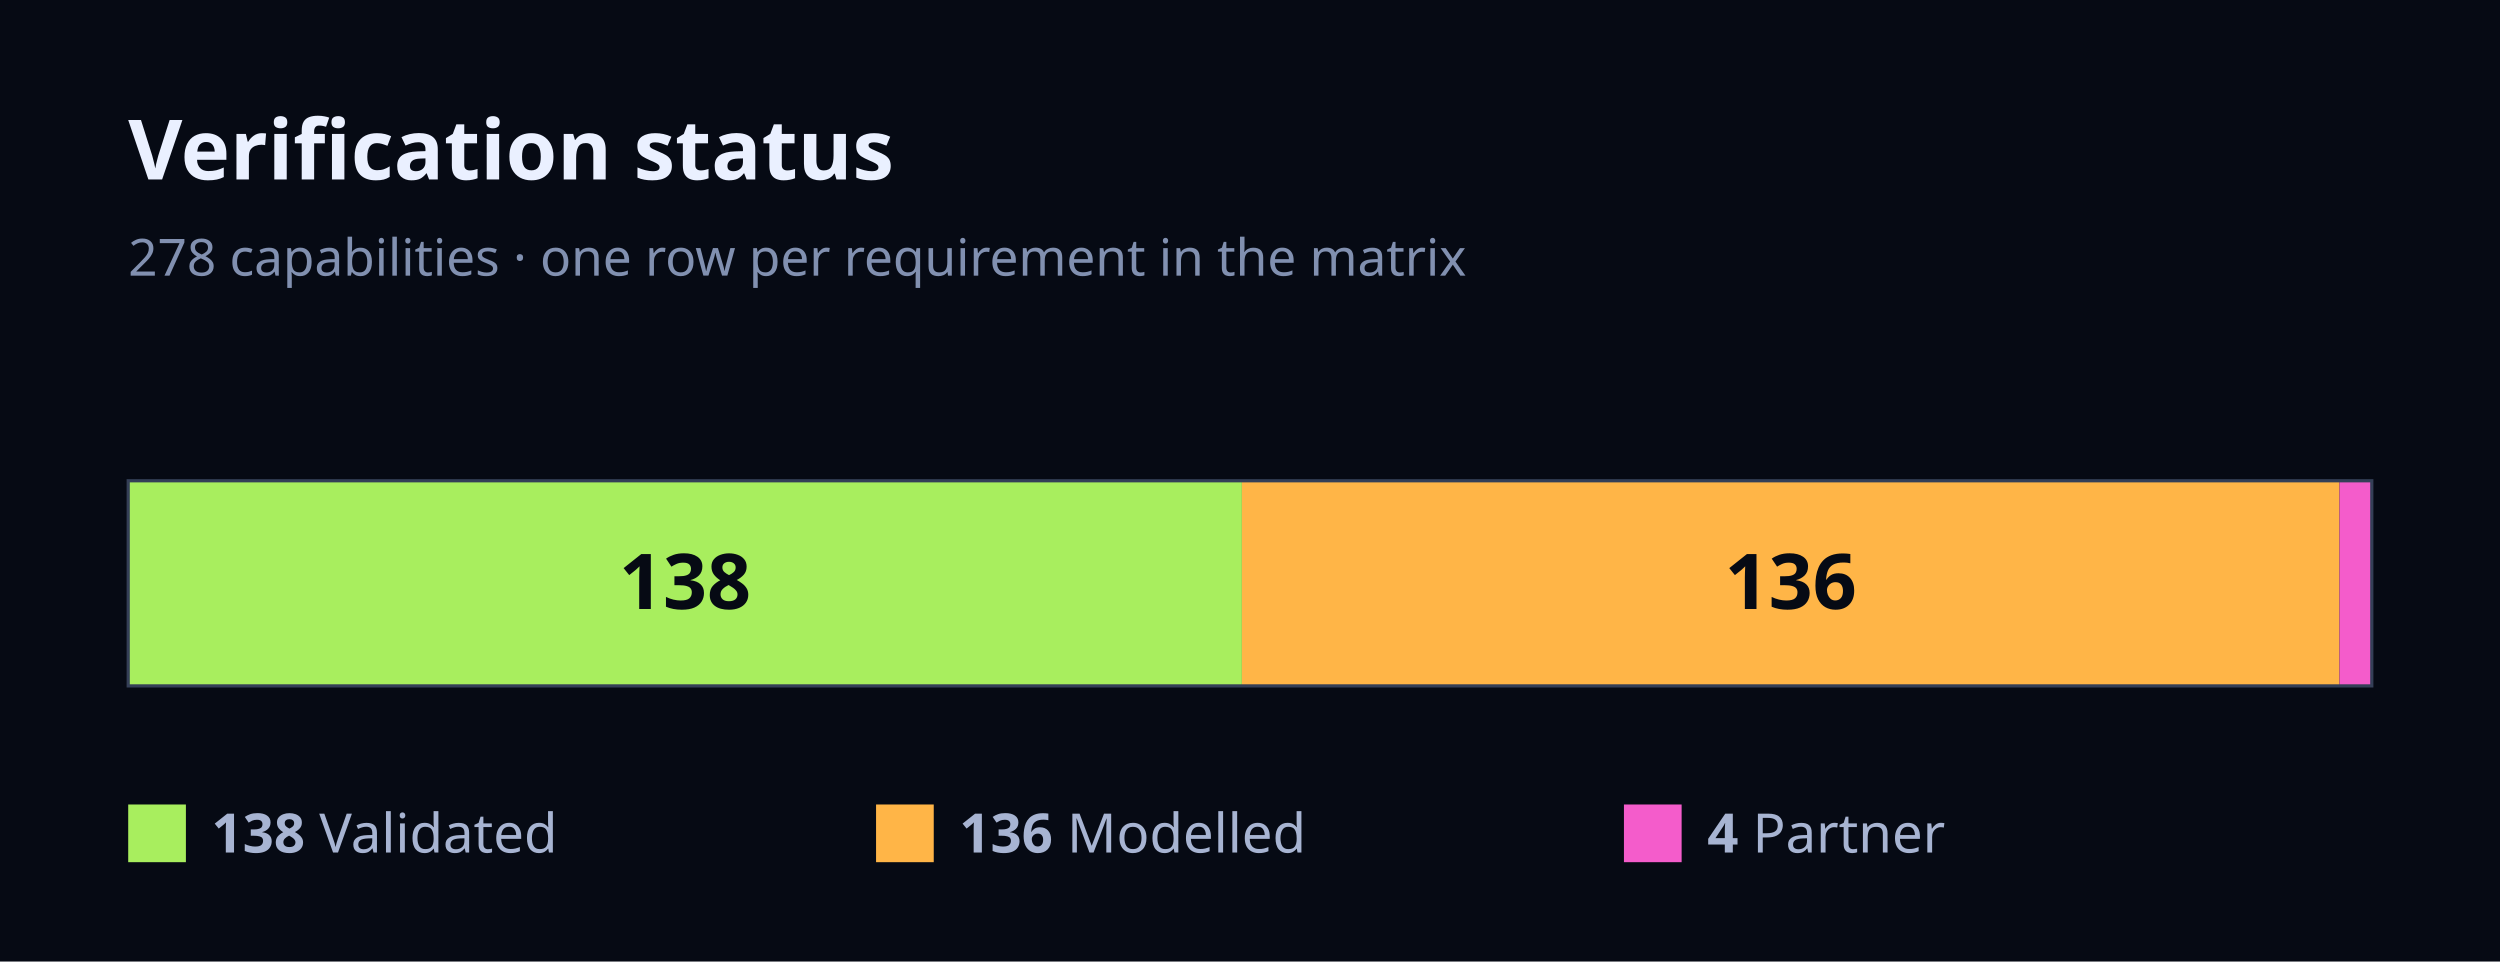
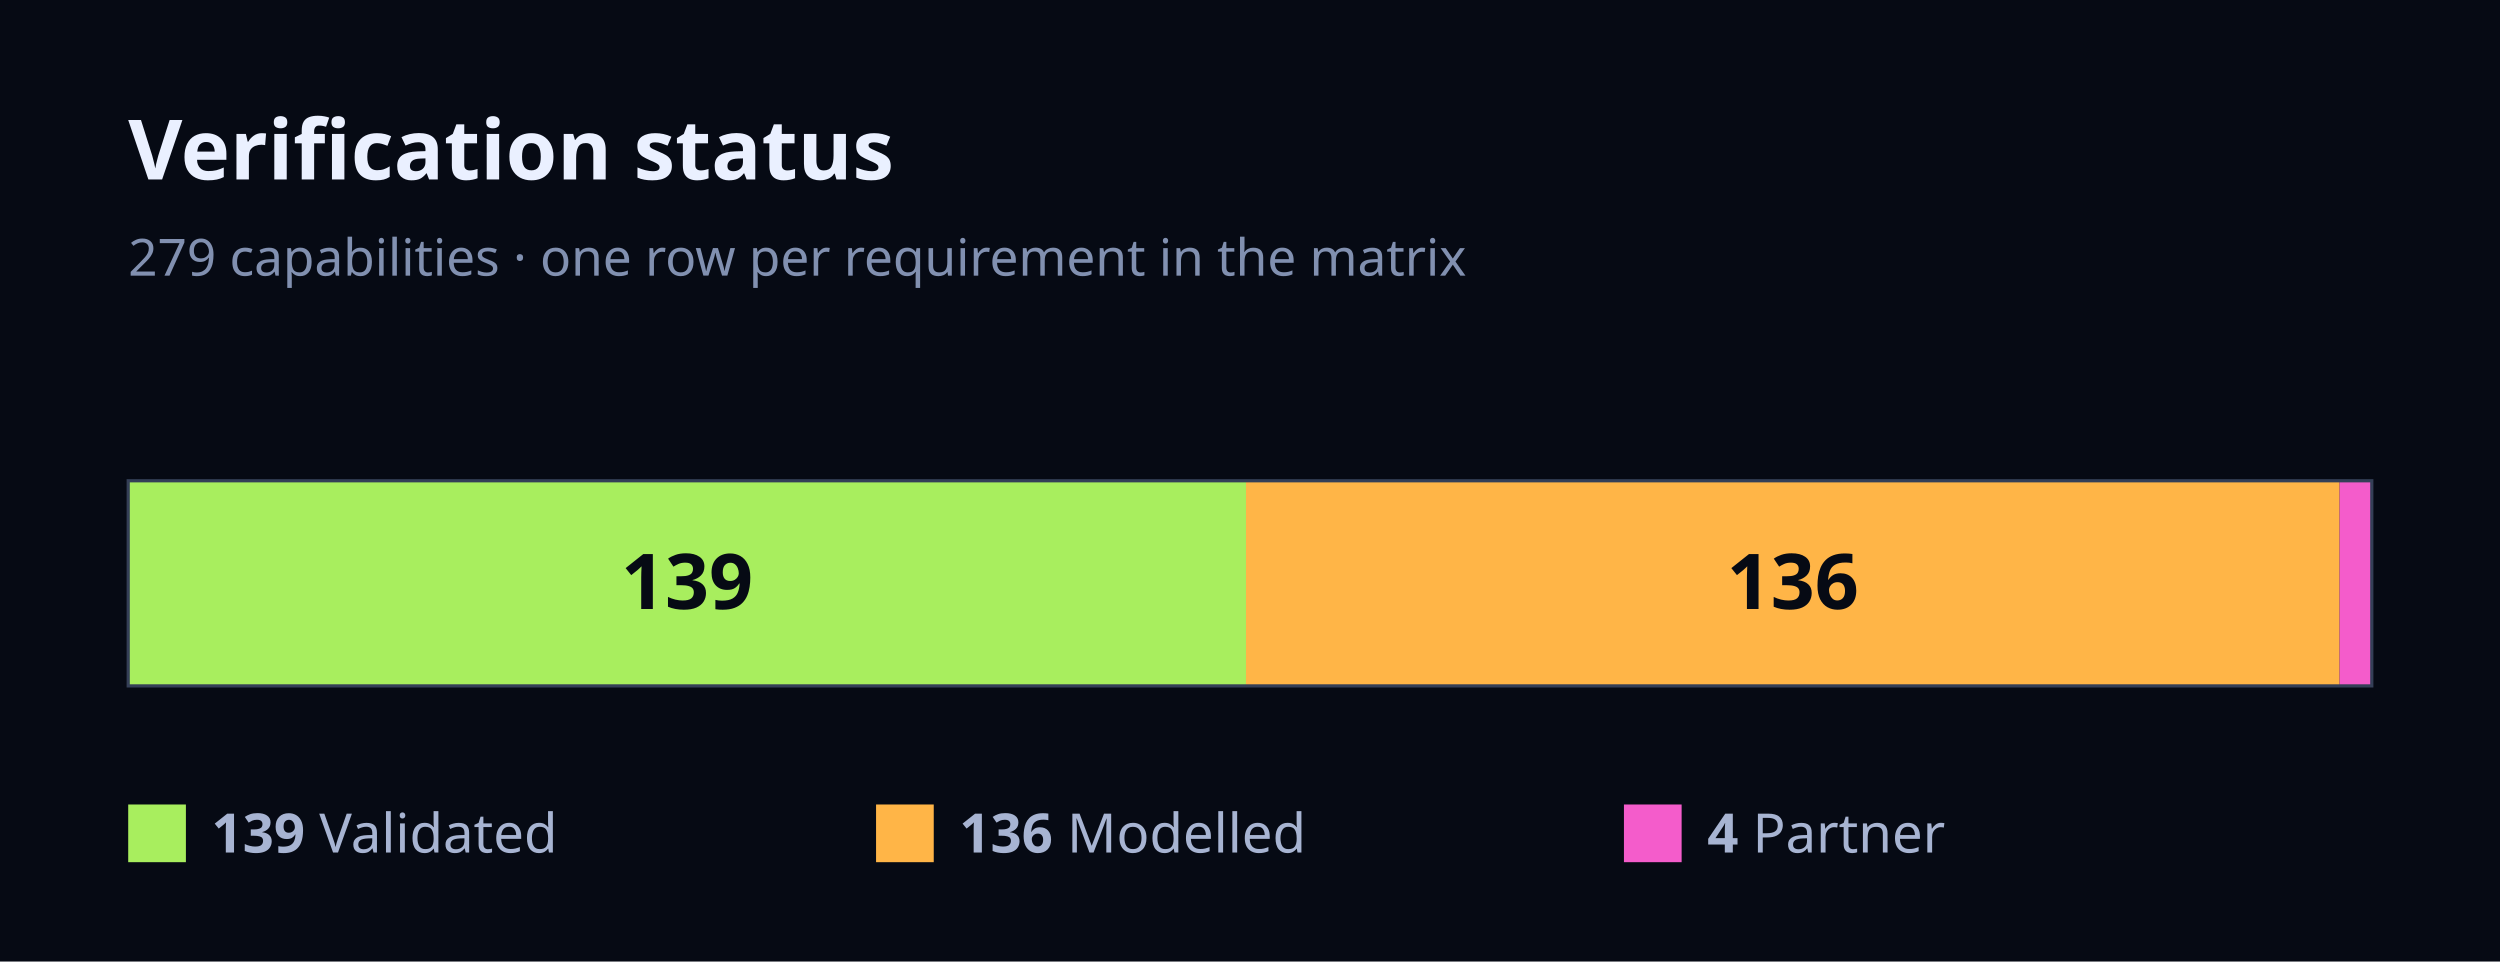
<svg xmlns="http://www.w3.org/2000/svg" width="780" height="300" viewBox="0 0 780 300" font-family="Geist, ui-sans-serif, system-ui, sans-serif">
  <rect x="0" y="0" width="780" height="300" fill="#060A14" />
  <text x="40" y="56" font-size="26" font-weight="700" fill="#EAF0FF">Verification status</text>
-   <text x="40" y="86" font-size="16" fill="#8190B0">278 capabilities · one row per requirement in the matrix</text>
-   <rect x="40" y="150" width="347.48" height="64" fill="#A8EE5E" />
-   <text x="213.74" y="190" font-size="24" font-weight="700" fill="#060A14" text-anchor="middle">138</text>
-   <rect x="387.48" y="150" width="342.45" height="64" fill="#FFB547" />
-   <text x="558.71" y="190" font-size="24" font-weight="700" fill="#060A14" text-anchor="middle">136</text>
-   <rect x="729.93" y="150" width="10.07" height="64" fill="#F45CCB" />
+   <text x="40" y="86" font-size="16" fill="#8190B0">279 capabilities · one row per requirement in the matrix</text>
+   <rect x="40" y="150" width="348.75" height="64" fill="#A8EE5E" />
+   <text x="214.37" y="190" font-size="24" font-weight="700" fill="#060A14" text-anchor="middle">139</text>
+   <rect x="388.75" y="150" width="341.22" height="64" fill="#FFB547" />
+   <text x="559.35" y="190" font-size="24" font-weight="700" fill="#060A14" text-anchor="middle">136</text>
+   <rect x="729.96" y="150" width="10.04" height="64" fill="#F45CCB" />
  <rect x="40" y="150" width="700" height="64" fill="none" stroke="#343F57" stroke-width="1" />
  <rect x="40" y="251" width="18" height="18" fill="#A8EE5E" />
  <text x="66" y="266" font-size="17" fill="#A7B4D2">
-     <tspan font-weight="700">138</tspan> Validated</text>
+     <tspan font-weight="700">139</tspan> Validated</text>
  <rect x="273.33" y="251" width="18" height="18" fill="#FFB547" />
  <text x="299.33" y="266" font-size="17" fill="#A7B4D2">
    <tspan font-weight="700">136</tspan> Modelled</text>
  <rect x="506.67" y="251" width="18" height="18" fill="#F45CCB" />
  <text x="532.67" y="266" font-size="17" fill="#A7B4D2">
    <tspan font-weight="700">4</tspan> Partner</text>
</svg>
